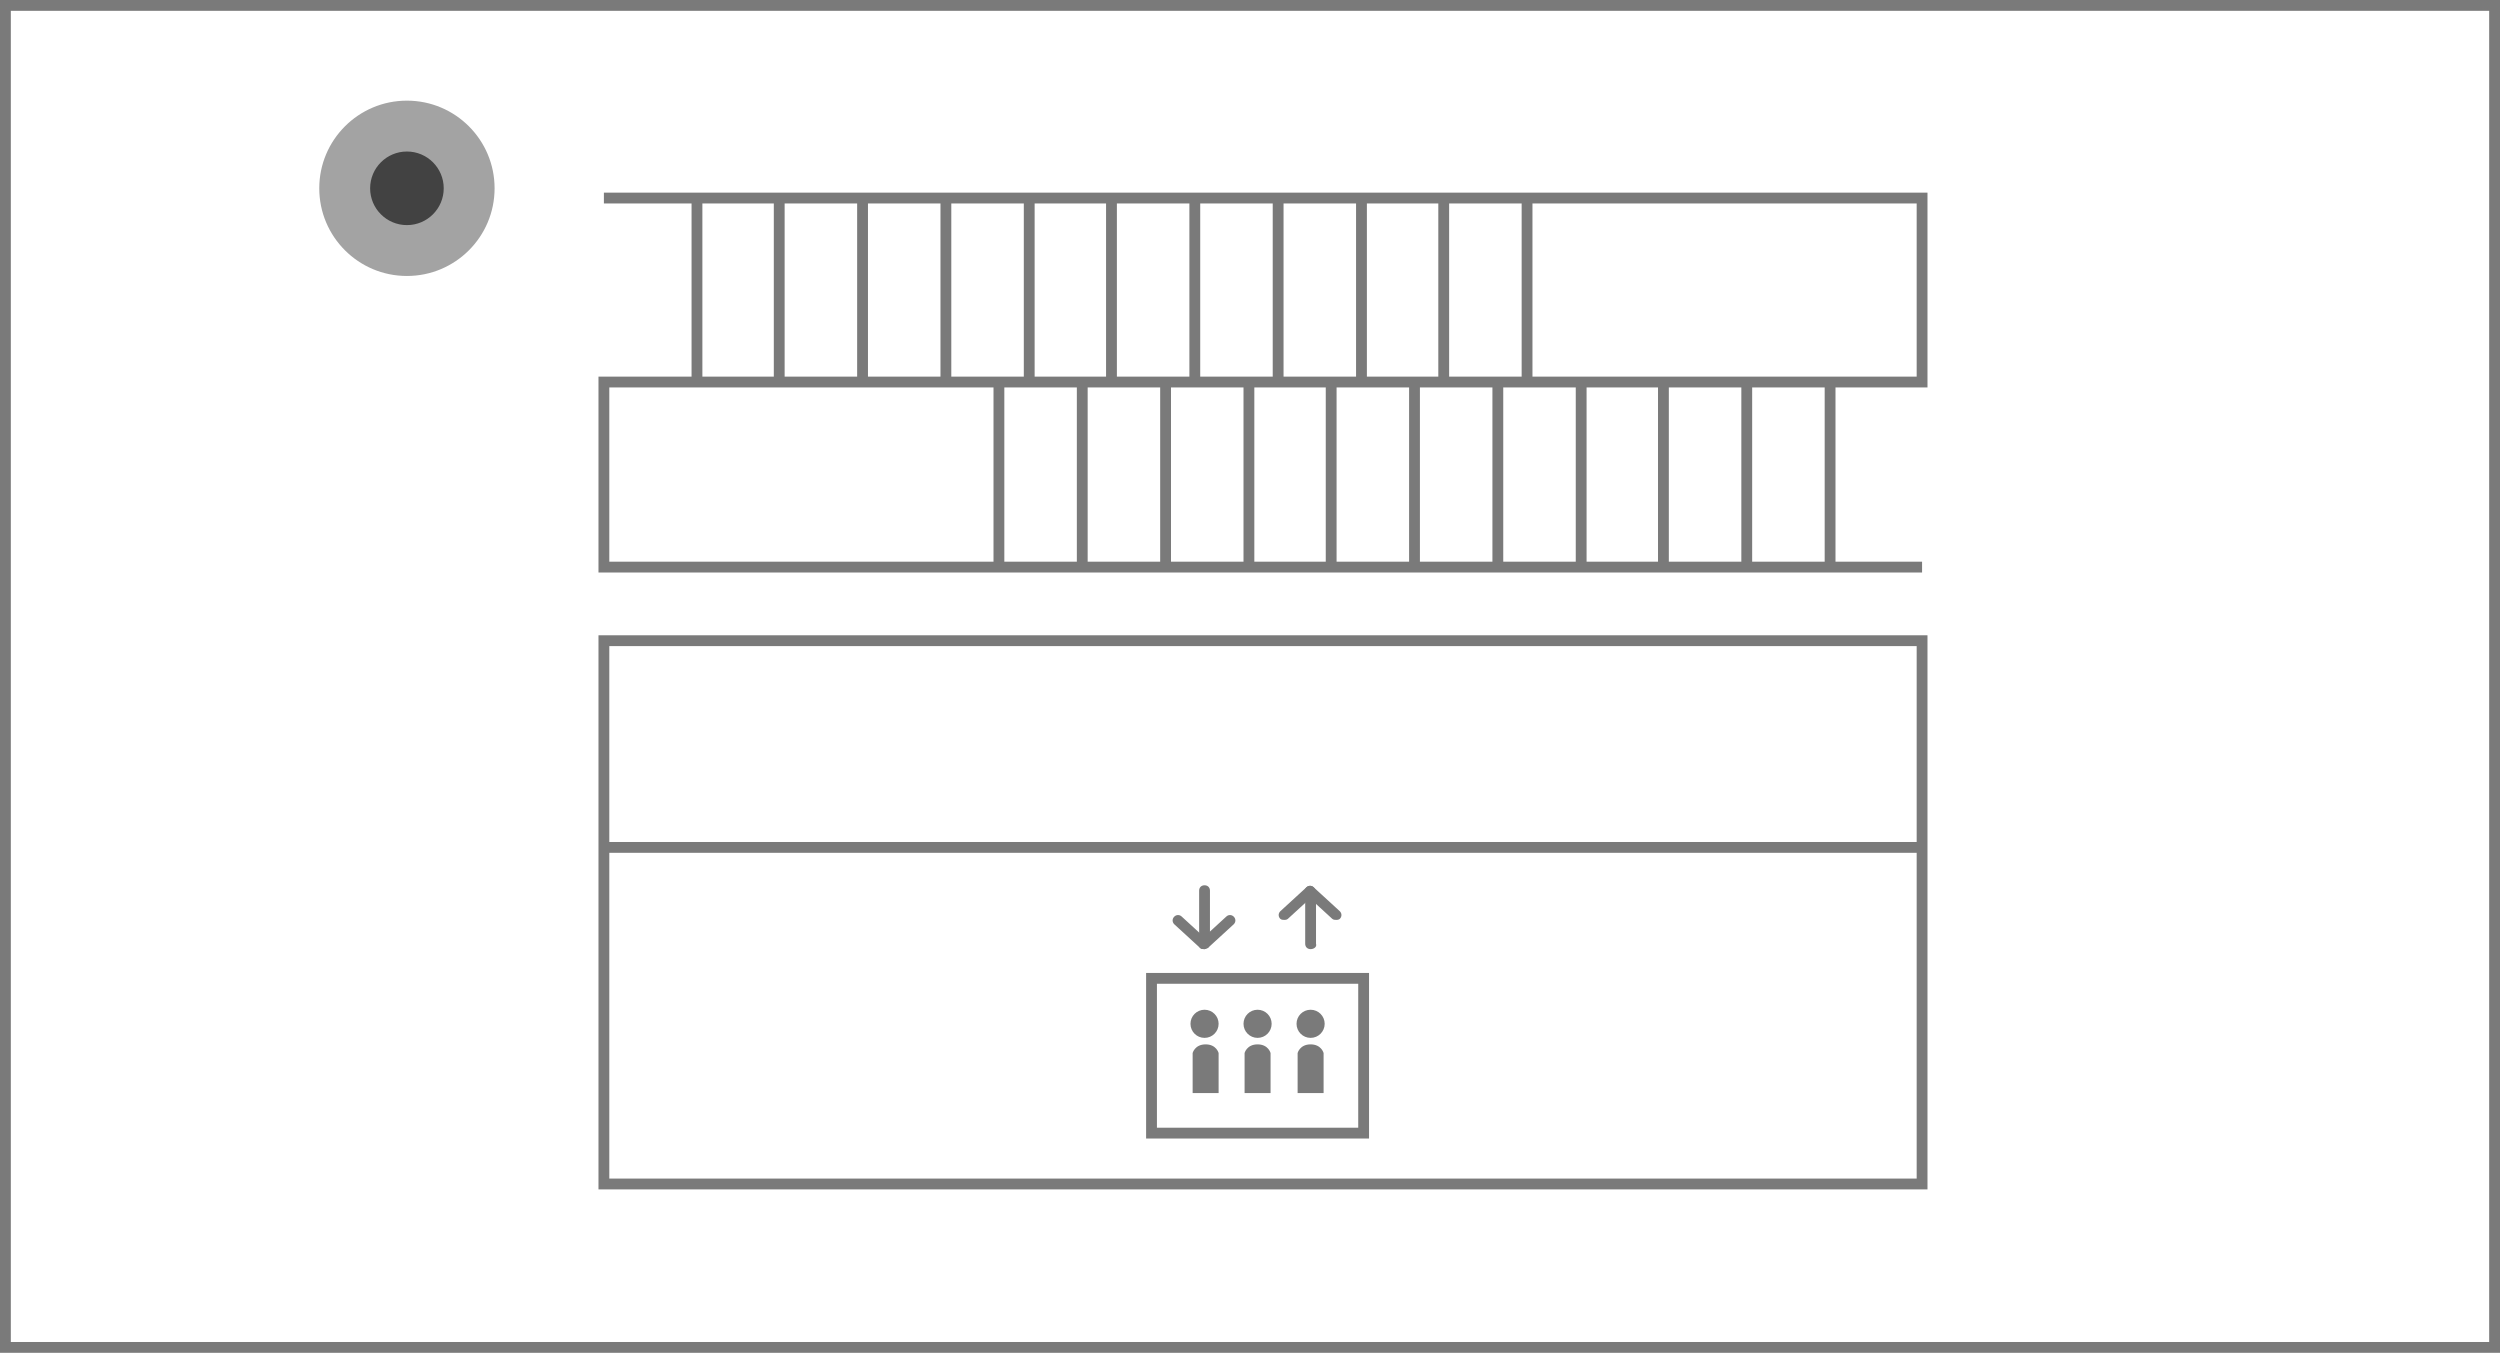
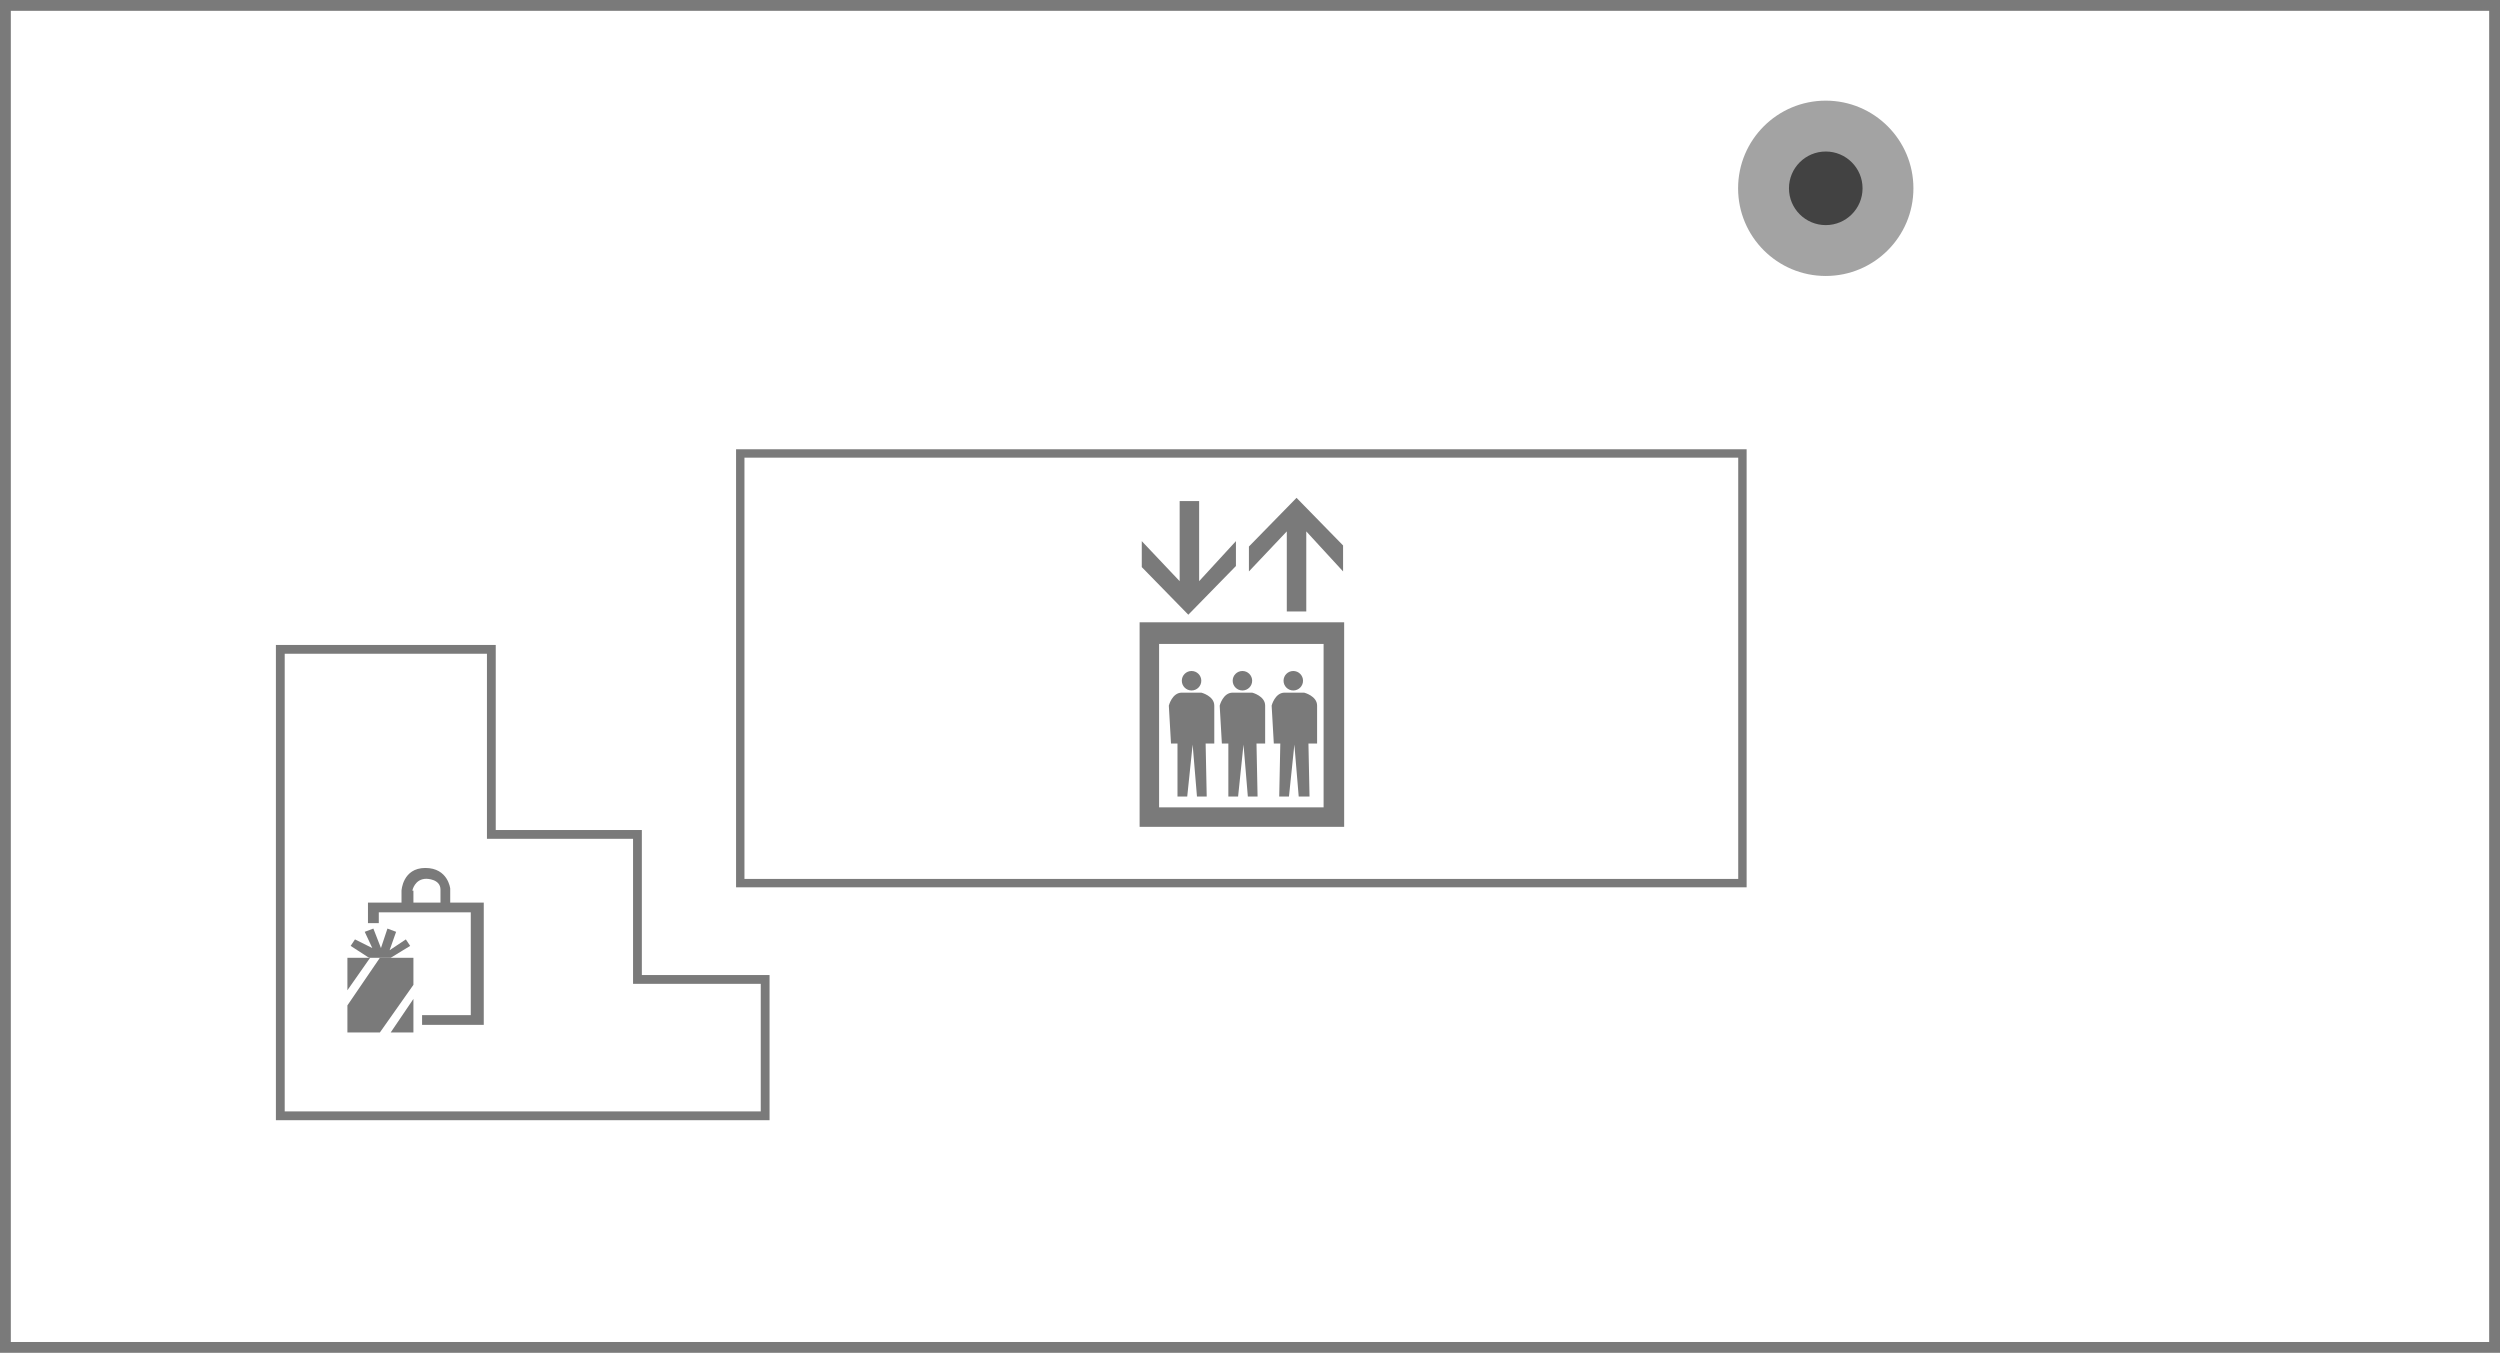
<svg xmlns="http://www.w3.org/2000/svg" version="1.1" id="レイヤー_1" x="0px" y="0px" viewBox="0 0 231 125" style="enable-background:new 0 0 231 125;" xml:space="preserve">
  <style type="text/css">
	.st0{fill:#7A7A7A;}
- 	.st1{fill:none;stroke:#7A7A7A;stroke-miterlimit:10;}
- 	.st2{fill:#A3A3A3;}
- 	.st3{fill:#424242;}
+ 	.st1{fill:none;stroke:#7A7A7A;stroke-width:0.775;stroke-miterlimit:10;}
+ 	.st2{fill:none;stroke:#7A7A7A;stroke-width:0.813;stroke-miterlimit:10;}
+ 	.st3{fill:#A3A3A3;}
+ 	.st4{fill:#424242;}
</style>
  <g>
    <g>
      <path class="st0" d="M230,1v123H1V1H230 M231,0H0v125h231V0L231,0z" />
    </g>
-     <rect x="55.8" y="59.2" class="st1" width="121.8" height="50.2" />
-     <polyline class="st1" points="177.6,52.4 55.8,52.4 55.8,35.3 177.6,35.3 177.6,18.3 55.8,18.3  " />
-     <g>
-       <line class="st1" x1="64.4" y1="18.3" x2="64.4" y2="35.3" />
-       <line class="st1" x1="72" y1="18.3" x2="72" y2="35.3" />
-       <line class="st1" x1="79.7" y1="18.3" x2="79.7" y2="35.3" />
-       <line class="st1" x1="87.4" y1="18.3" x2="87.4" y2="35.3" />
-       <line class="st1" x1="95.1" y1="18.3" x2="95.1" y2="35.3" />
-       <line class="st1" x1="102.7" y1="18.3" x2="102.7" y2="35.3" />
-       <line class="st1" x1="110.4" y1="18.3" x2="110.4" y2="35.3" />
-       <line class="st1" x1="118.1" y1="18.3" x2="118.1" y2="35.3" />
-       <line class="st1" x1="125.8" y1="18.3" x2="125.8" y2="35.3" />
-       <line class="st1" x1="133.4" y1="18.3" x2="133.4" y2="35.3" />
-       <line class="st1" x1="141.1" y1="18.3" x2="141.1" y2="35.3" />
-     </g>
-     <g>
-       <line class="st1" x1="92.3" y1="35.3" x2="92.3" y2="52.4" />
-       <line class="st1" x1="100" y1="35.3" x2="100" y2="52.4" />
-       <line class="st1" x1="107.7" y1="35.3" x2="107.7" y2="52.4" />
-       <line class="st1" x1="115.4" y1="35.3" x2="115.4" y2="52.4" />
-       <line class="st1" x1="123" y1="35.3" x2="123" y2="52.4" />
-       <line class="st1" x1="130.7" y1="35.3" x2="130.7" y2="52.4" />
-       <line class="st1" x1="138.4" y1="35.3" x2="138.4" y2="52.4" />
-       <line class="st1" x1="146.1" y1="35.3" x2="146.1" y2="52.4" />
-       <line class="st1" x1="153.7" y1="35.3" x2="153.7" y2="52.4" />
-       <line class="st1" x1="161.4" y1="35.3" x2="161.4" y2="52.4" />
-       <line class="st1" x1="169.1" y1="35.3" x2="169.1" y2="52.4" />
-     </g>
-     <line class="st1" x1="55.8" y1="78.3" x2="177.6" y2="78.3" />
-     <g>
-       <circle class="st2" cx="37.6" cy="17.4" r="8.1" />
-       <circle class="st3" cx="37.6" cy="17.4" r="3.4" />
-     </g>
-   </g>
-   <g>
+     <rect x="68.4" y="41.9" class="st1" width="92.6" height="39.7" />
    <g>
      <g>
-         <path class="st0" d="M125.5,90.9v13.3h-18.6V90.9H125.5 M126.5,89.9h-20.6v15.3h20.6V89.9L126.5,89.9z" />
+         <path class="st0" d="M105.3,57.5v18.9h18.9V57.5H105.3z M122.3,74.6h-15.2V59.5h15.2V74.6z" />
      </g>
      <g>
-         <ellipse class="st0" cx="111.3" cy="94.6" rx="1.3" ry="1.3" />
-       </g>
-       <g>
-         <path class="st0" d="M112.6,101h-2.4v-3.7c0,0,0.2-0.8,1.2-0.8c1,0,1.2,0.8,1.2,0.8V101z" />
-       </g>
-       <g>
-         <ellipse class="st0" cx="116.2" cy="94.6" rx="1.3" ry="1.3" />
-       </g>
-       <g>
-         <path class="st0" d="M117.4,101H115v-3.7c0,0,0.2-0.8,1.2-0.8c1,0,1.2,0.8,1.2,0.8V101z" />
-       </g>
-       <g>
-         <ellipse class="st0" cx="121.1" cy="94.6" rx="1.3" ry="1.3" />
-       </g>
-       <g>
-         <path class="st0" d="M122.3,101h-2.4v-3.7c0,0,0.2-0.8,1.2-0.8s1.2,0.8,1.2,0.8V101z" />
-       </g>
-     </g>
-     <g>
-       <g>
        <g>
-           <g>
-             <path class="st0" d="M121.1,87.7c-0.3,0-0.5-0.2-0.5-0.5v-4.7c0-0.3,0.2-0.5,0.5-0.5s0.5,0.2,0.5,0.5v4.7       C121.7,87.5,121.4,87.7,121.1,87.7z" />
-           </g>
-           <g>
-             <path class="st0" d="M118.7,85c-0.1,0-0.3,0-0.4-0.1c-0.2-0.2-0.2-0.5,0-0.7l2.4-2.2c0.2-0.2,0.5-0.2,0.7,0       c0.2,0.2,0.2,0.5,0,0.7l-2.4,2.2C119,84.9,118.9,85,118.7,85z" />
-           </g>
-           <g>
-             <path class="st0" d="M123.5,85c-0.1,0-0.3,0-0.4-0.1l-2.4-2.2c-0.2-0.2-0.2-0.5,0-0.7c0.2-0.2,0.5-0.2,0.7,0l2.4,2.2       c0.2,0.2,0.2,0.5,0,0.7C123.8,84.9,123.7,85,123.5,85z" />
-           </g>
+           <circle class="st0" cx="110.1" cy="62.9" r="0.9" />
+         </g>
+         <g>
+           <path class="st0" d="M108.8,68.7h-0.6l-0.2-3.5c0,0,0.3-1.2,1.2-1.2h1.8c0,0,1.2,0.3,1.2,1.2v3.5h-0.8l0.1,4.9h-0.9l-0.4-4.8      l-0.5,4.8h-0.9L108.8,68.7z" />
        </g>
      </g>
      <g>
        <g>
-           <g>
-             <path class="st0" d="M111.3,87.5c-0.3,0-0.5-0.2-0.5-0.5v-4.7c0-0.3,0.2-0.5,0.5-0.5s0.5,0.2,0.5,0.5V87       C111.8,87.3,111.6,87.5,111.3,87.5z" />
-           </g>
-           <g>
-             <path class="st0" d="M111.3,87.7c-0.1,0-0.3,0-0.4-0.1c-0.2-0.2-0.2-0.5,0-0.7l2.4-2.2c0.2-0.2,0.5-0.2,0.7,0       c0.2,0.2,0.2,0.5,0,0.7l-2.4,2.2C111.5,87.6,111.4,87.7,111.3,87.7z" />
-           </g>
-           <g>
-             <path class="st0" d="M111.3,87.7c-0.1,0-0.3,0-0.4-0.1l-2.4-2.2c-0.2-0.2-0.2-0.5,0-0.7c0.2-0.2,0.5-0.2,0.7,0l2.4,2.2       c0.2,0.2,0.2,0.5,0,0.7C111.5,87.6,111.4,87.7,111.3,87.7z" />
-           </g>
+           <circle class="st0" cx="114.8" cy="62.9" r="0.9" />
+         </g>
+         <g>
+           <path class="st0" d="M113.5,68.7h-0.6l-0.2-3.5c0,0,0.3-1.2,1.2-1.2h1.8c0,0,1.2,0.3,1.2,1.2v3.5h-0.8l0.1,4.9h-0.9l-0.4-4.8      l-0.5,4.8h-0.9L113.5,68.7z" />
+         </g>
+       </g>
+       <g>
+         <g>
+           <circle class="st0" cx="119.5" cy="62.9" r="0.9" />
+         </g>
+         <g>
+           <path class="st0" d="M118.3,68.7h-0.6l-0.2-3.5c0,0,0.3-1.2,1.2-1.2h1.8c0,0,1.2,0.3,1.2,1.2v3.5h-0.8l0.1,4.9H120l-0.4-4.8      l-0.5,4.8h-0.9L118.3,68.7z" />
+         </g>
+       </g>
+       <g>
+         <polygon class="st0" points="105.5,50 105.5,52.4 109.8,56.8 114.2,52.3 114.2,50 110.8,53.7 110.8,46.3 109,46.3 109,53.7         " />
+       </g>
+       <g>
+         <polygon class="st0" points="124.1,52.8 124.1,50.4 119.8,46 115.4,50.5 115.4,52.8 118.9,49.1 118.9,56.5 120.7,56.5      120.7,49.1    " />
+       </g>
+     </g>
+     <g>
+       <polygon class="st2" points="58.9,90.5 58.9,77.1 45.4,77.1 45.4,60 25.9,60 25.9,77.1 25.9,90.5 25.9,103.1 45.4,103.1     58.9,103.1 70.7,103.1 70.7,90.5   " />
+       <g>
+         <path class="st0" d="M41.6,83.4v-1.3c0,0-0.2-1.9-2.3-1.9s-2.2,2.1-2.2,2.1v1.1H34v1.9h1v-1h8.5v9.5H39v0.9h5.7V83.4H41.6z      M38.1,82.3c0,0,0.2-1.1,1.3-1.1c0,0,1.3,0,1.3,1v1.2h-2.5V82.3z" />
+         <g>
+           <polygon class="st0" points="34.1,88.5 32.4,87.4 32.8,86.8 34.4,87.6 33.7,86.1 34.5,85.8 35.2,87.6 35.8,85.8 36.6,86.1       36,87.8 37.5,86.8 37.9,87.4 36.1,88.5     " />
+           <polygon class="st0" points="32.1,88.5 32.1,91.5 34.2,88.5     " />
+           <polygon class="st0" points="35.1,88.5 38.2,88.5 38.2,91 35.1,95.4 32.1,95.4 32.1,92.9     " />
+           <polygon class="st0" points="38.2,92.3 38.2,95.4 36.1,95.4     " />
        </g>
      </g>
    </g>
+     <g>
+       <circle class="st3" cx="168.7" cy="17.4" r="8.1" />
+       <circle class="st4" cx="168.7" cy="17.4" r="3.4" />
+     </g>
  </g>
</svg>
